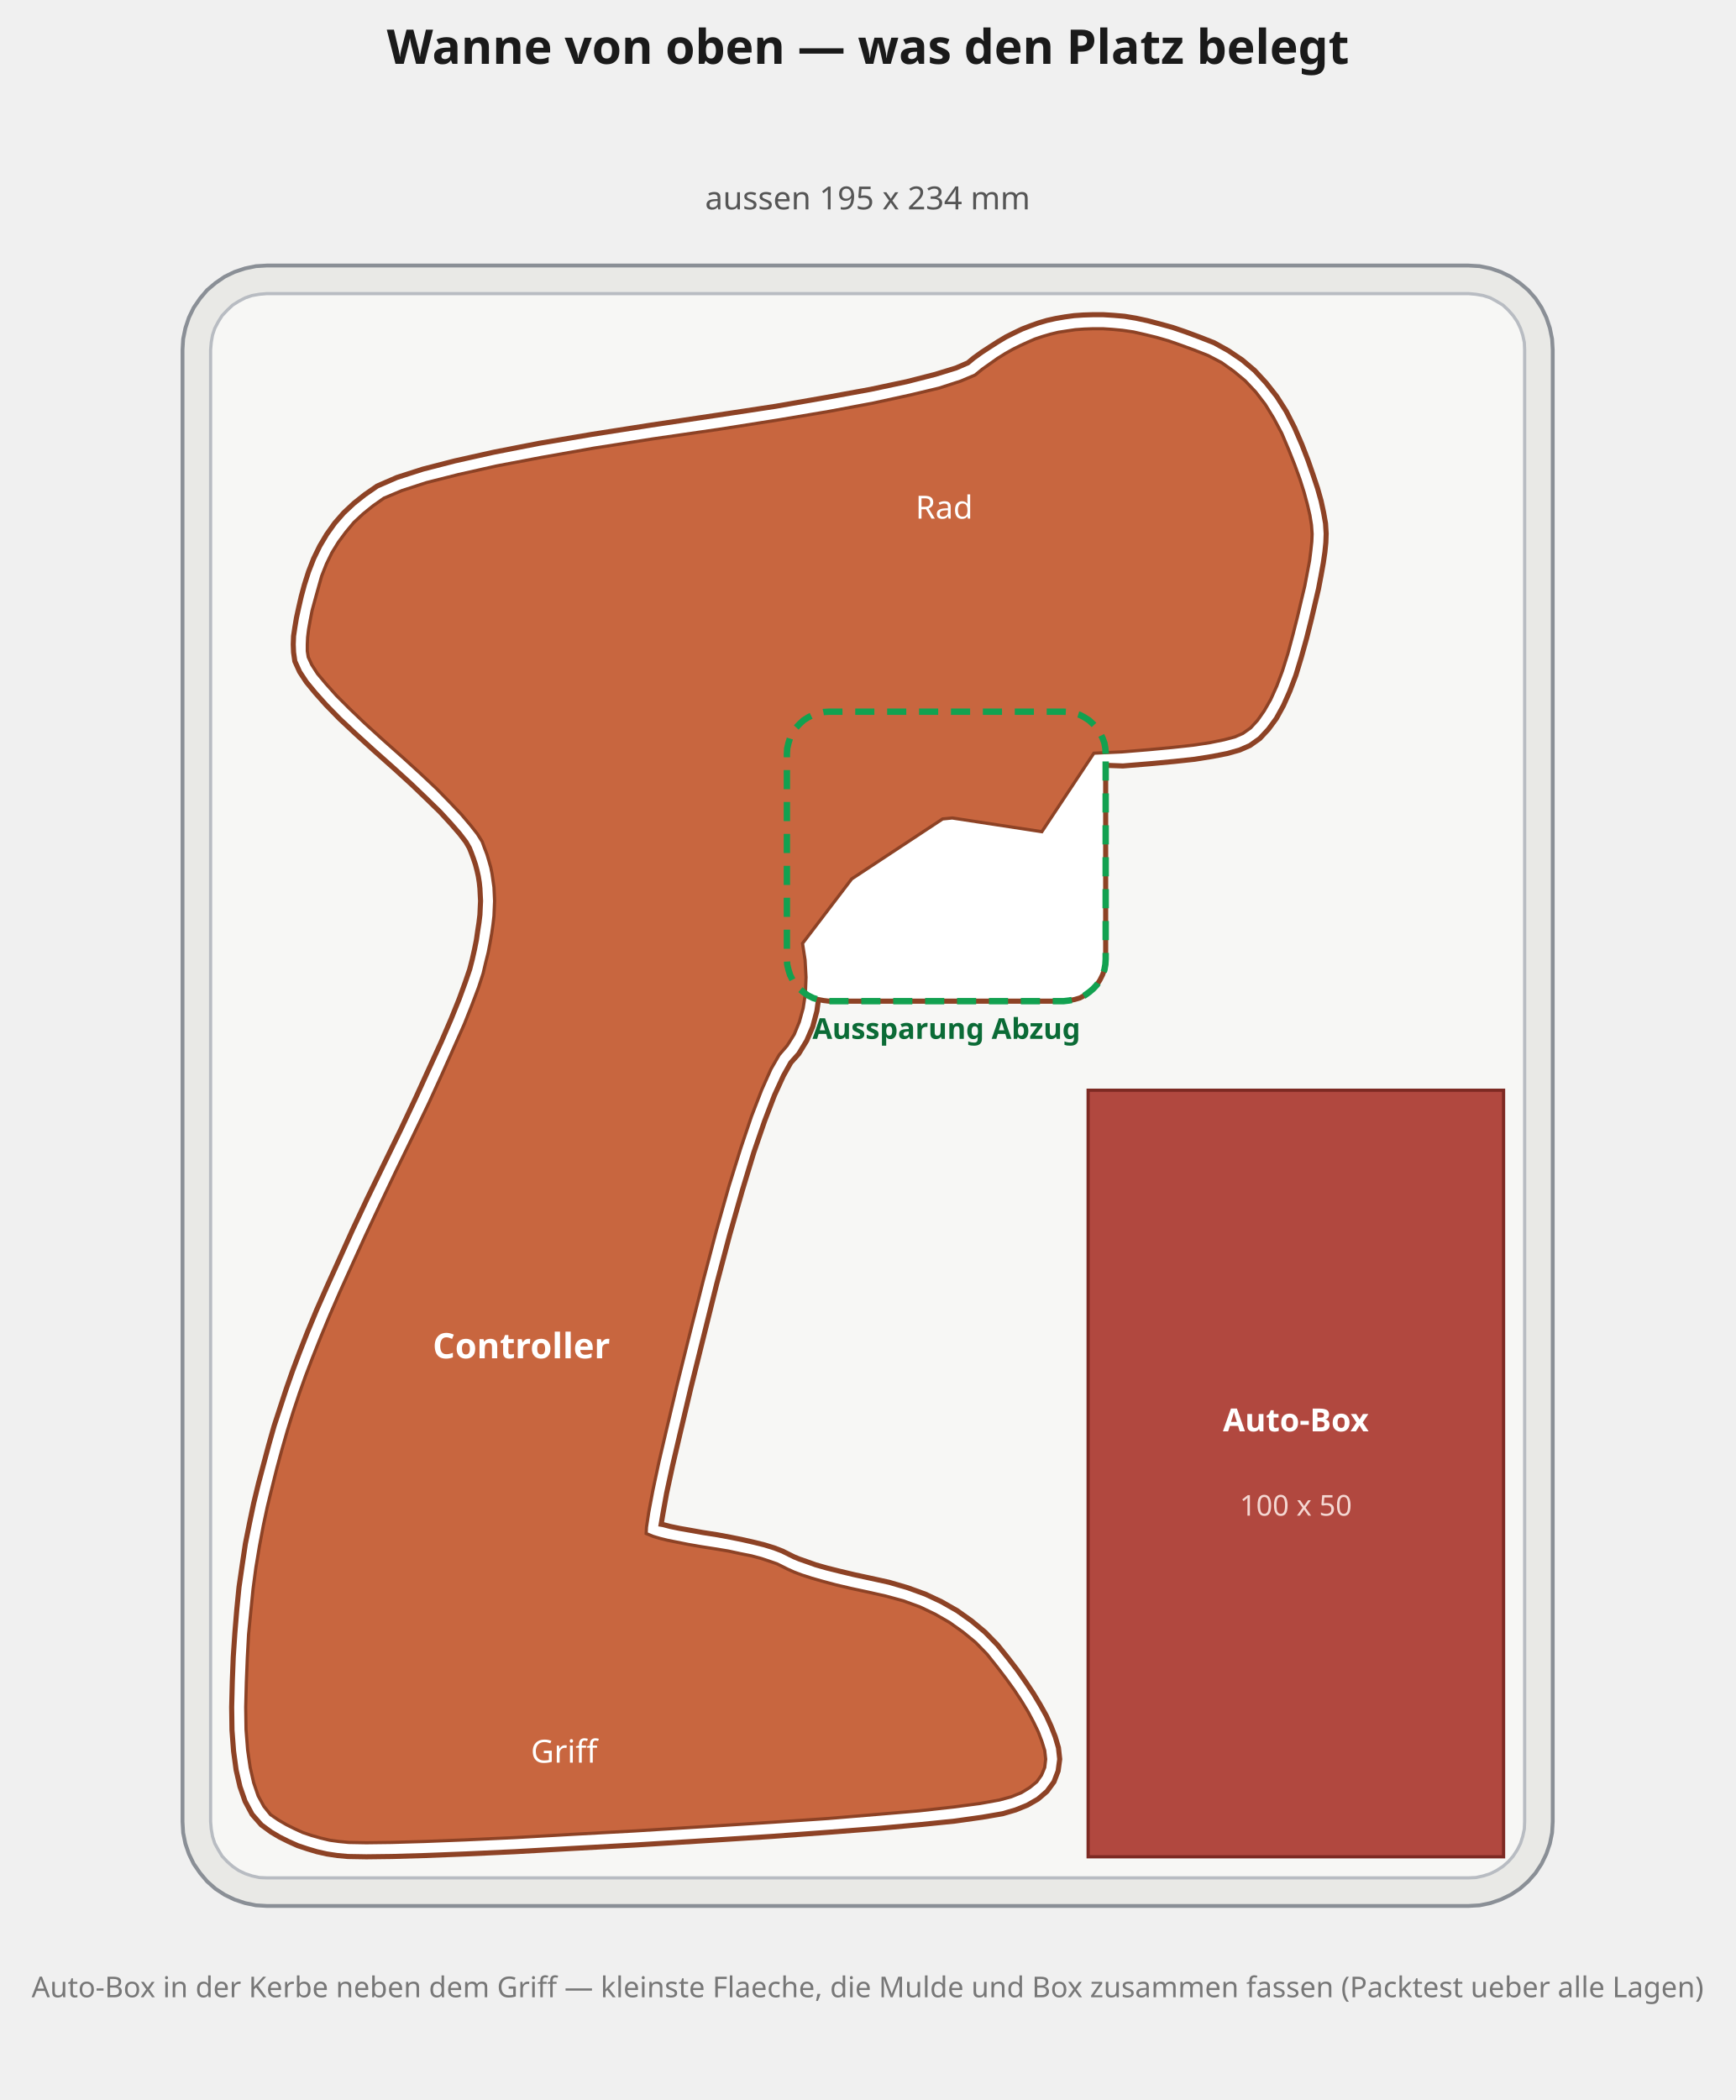
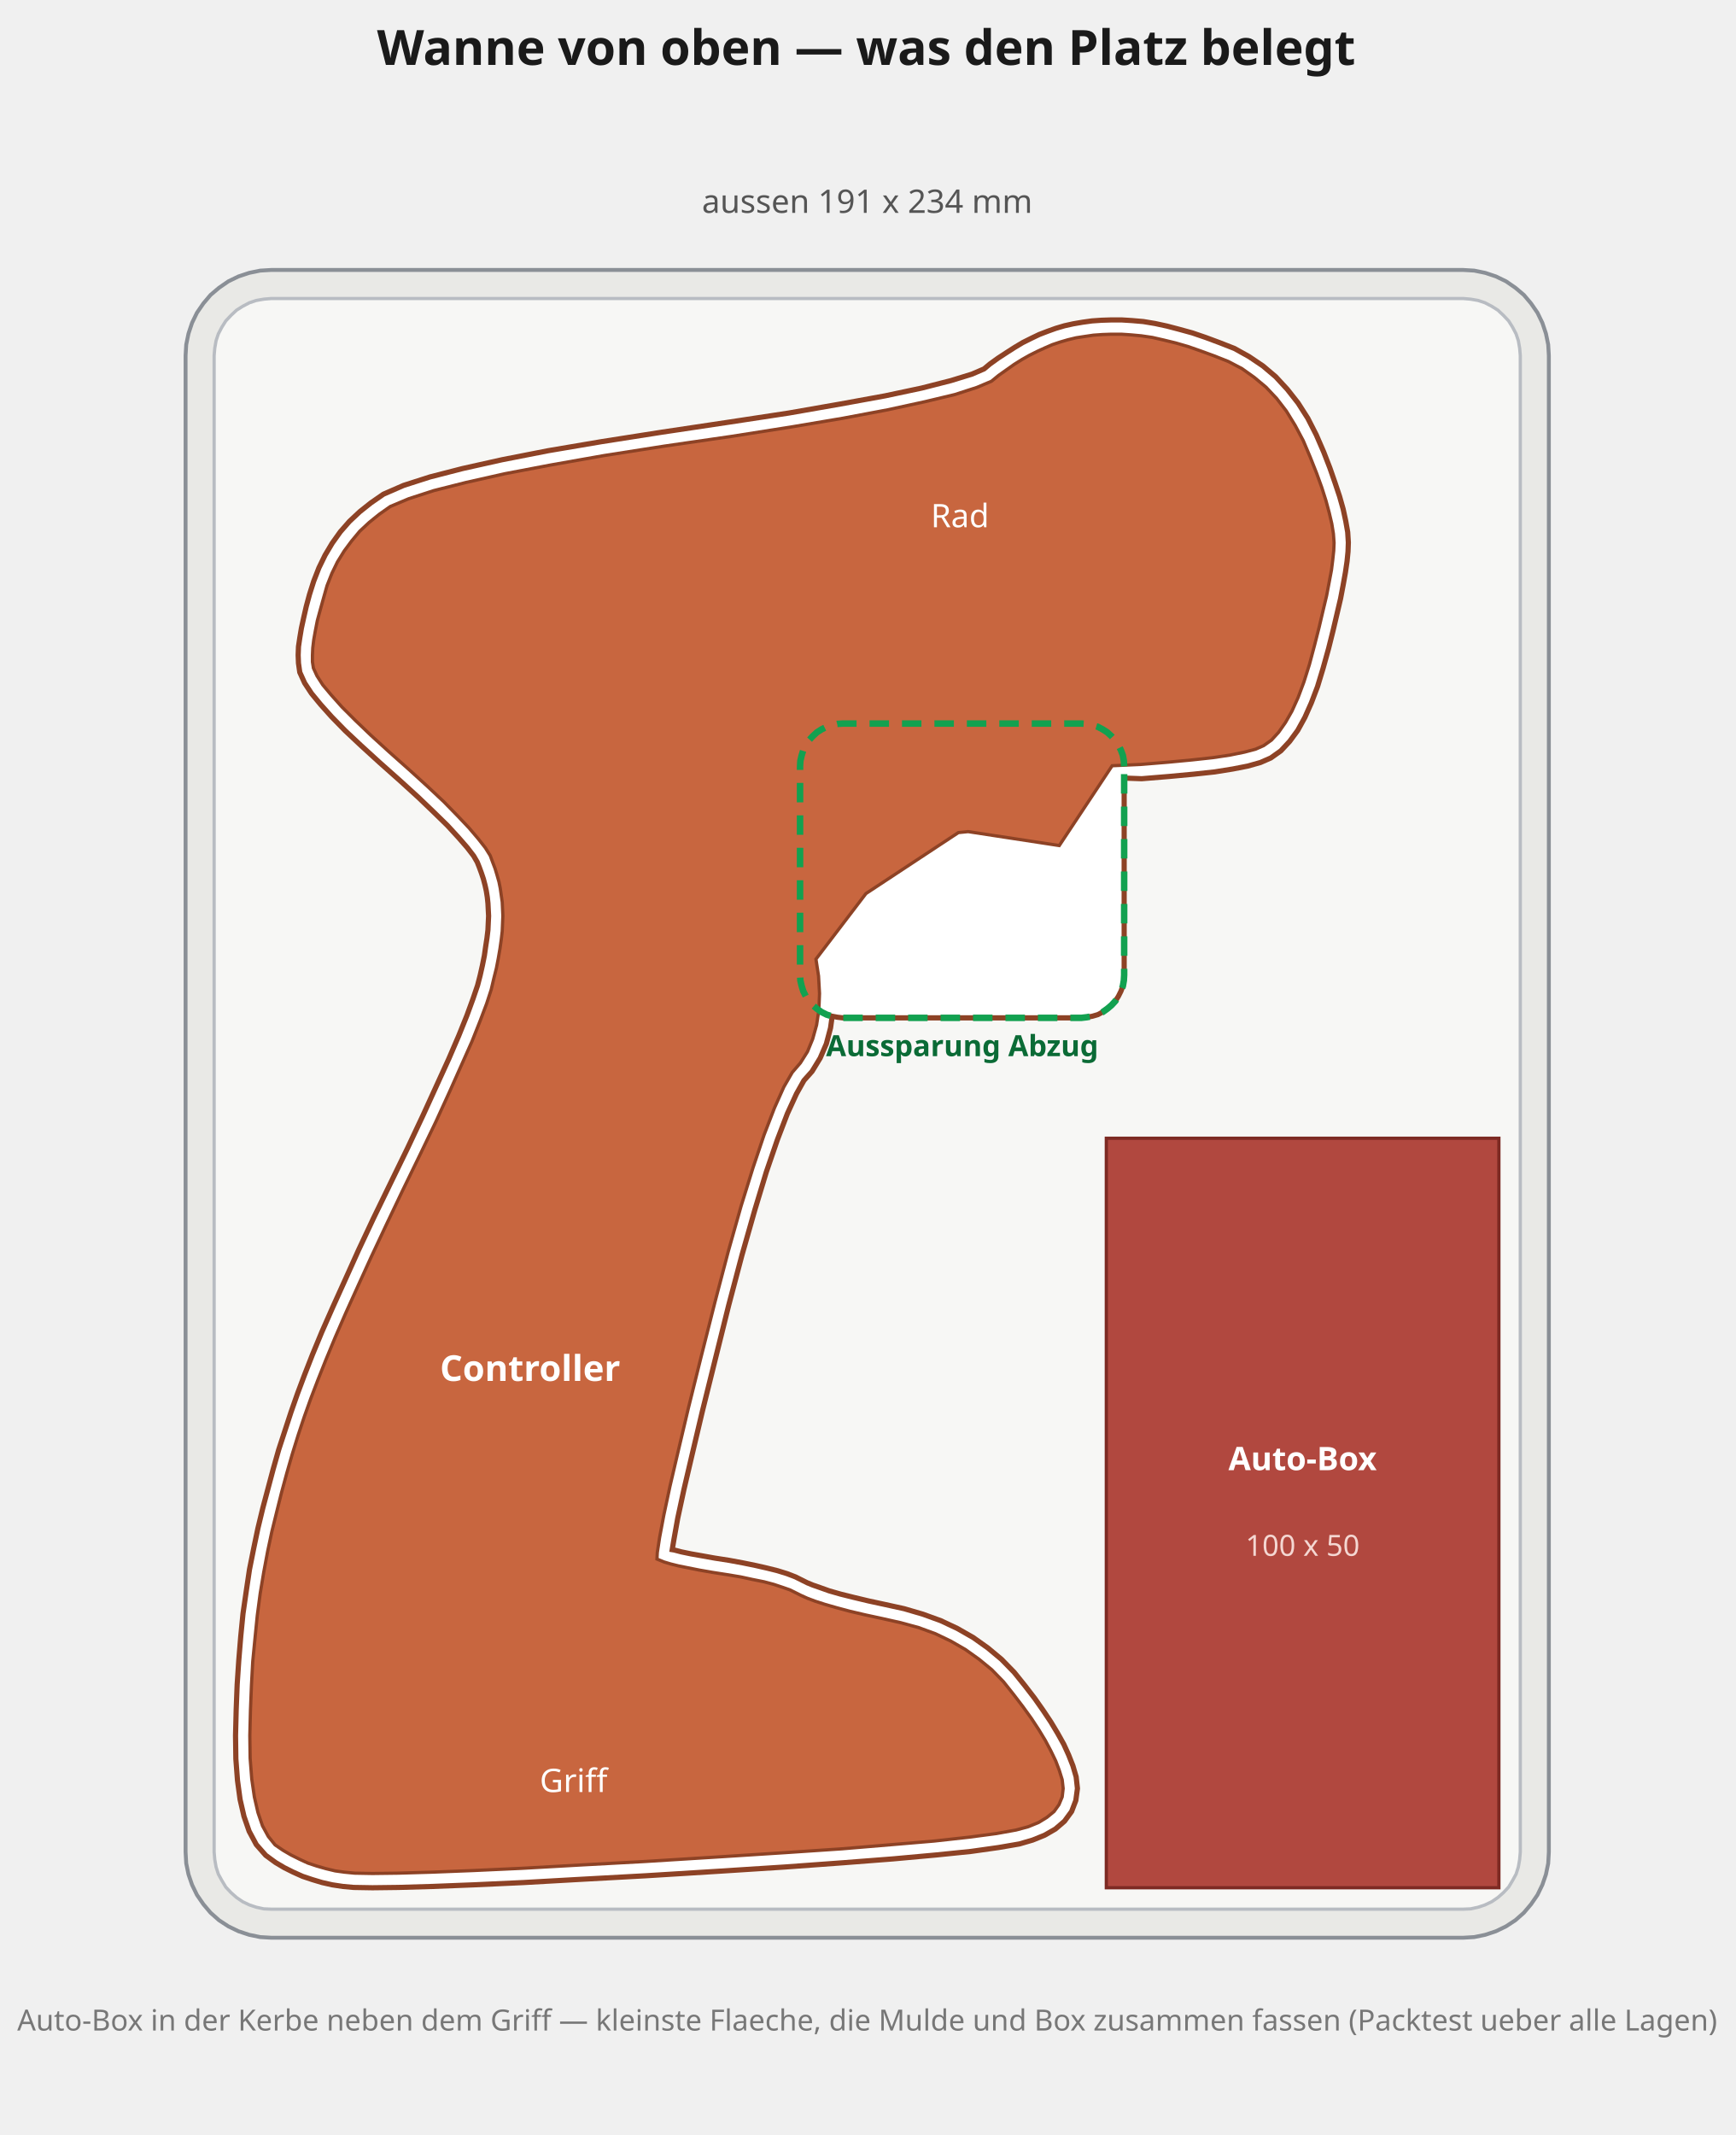
- <svg xmlns="http://www.w3.org/2000/svg" width="544" height="658" viewBox="0 0 544 658">
+ <svg xmlns="http://www.w3.org/2000/svg" width="535" height="658" viewBox="0 0 535 658">
  <rect width="100%%" height="100%%" fill="#fbfbfa" />
-   <text x="272" y="20" font-family="sans-serif" font-size="15" font-weight="600" text-anchor="middle" fill="#1a1a1a">Wanne von oben — was den Platz belegt</text>
-   <polygon points="486.6,109.6 486.4,106.2 485.7,102.8 484.6,99.5 483.1,96.4 481.2,93.5 478.9,90.9 476.3,88.7 473.4,86.7 470.3,85.2 467.1,84.1 463.7,83.4 460.2,83.2 83.6,83.2 80.2,83.4 76.8,84.1 73.5,85.2 70.4,86.7 67.5,88.7 64.9,90.9 62.7,93.5 60.7,96.4 59.2,99.5 58.1,102.8 57.4,106.2 57.2,109.6 57.2,570.8 57.4,574.3 58.1,577.7 59.2,580.9 60.7,584.0 62.7,586.9 64.9,589.5 67.5,591.8 70.4,593.7 73.5,595.2 76.8,596.3 80.2,597.0 83.6,597.2 460.2,597.2 463.7,597.0 467.1,596.3 470.3,595.2 473.4,593.7 476.3,591.8 478.9,589.5 481.2,586.9 483.1,584.0 484.6,580.9 485.7,577.7 486.4,574.3 486.6,570.8" fill="#e9e9e6" stroke="#8a8f96" stroke-width="1.2" />
-   <polygon points="477.8,109.6 477.7,107.3 477.2,105.0 476.5,102.9 475.5,100.8 474.2,98.9 472.7,97.2 471.0,95.6 469.0,94.4 467.0,93.3 464.8,92.6 462.5,92.2 460.2,92.0 83.6,92.0 81.3,92.2 79.0,92.6 76.9,93.3 74.8,94.4 72.9,95.6 71.2,97.2 69.6,98.9 68.4,100.8 67.3,102.9 66.6,105.0 66.2,107.3 66.0,109.6 66.0,570.8 66.2,573.1 66.6,575.4 67.3,577.6 68.4,579.6 69.6,581.6 71.2,583.3 72.9,584.8 74.8,586.1 76.9,587.1 79.0,587.8 81.3,588.3 83.6,588.4 460.2,588.4 462.5,588.3 464.8,587.8 467.0,587.1 469.0,586.1 471.0,584.8 472.7,583.3 474.2,581.6 475.5,579.6 476.5,577.6 477.2,575.4 477.7,573.1 477.8,570.8" fill="#f7f7f5" stroke="#b8bcc2" stroke-width="1.0" />
+   <text x="267" y="20" font-family="sans-serif" font-size="15" font-weight="600" text-anchor="middle" fill="#1a1a1a">Wanne von oben — was den Platz belegt</text>
+   <polygon points="477.4,109.6 477.2,106.2 476.5,102.8 475.4,99.5 473.9,96.4 471.9,93.5 469.7,90.9 467.1,88.7 464.2,86.7 461.1,85.2 457.8,84.1 454.4,83.4 451.0,83.2 83.6,83.2 80.2,83.4 76.8,84.1 73.5,85.2 70.4,86.7 67.5,88.7 64.9,90.9 62.7,93.5 60.7,96.4 59.2,99.5 58.1,102.8 57.4,106.2 57.2,109.6 57.2,570.8 57.4,574.3 58.1,577.7 59.2,580.9 60.7,584.0 62.7,586.9 64.9,589.5 67.5,591.8 70.4,593.7 73.5,595.2 76.8,596.3 80.2,597.0 83.6,597.2 451.0,597.2 454.4,597.0 457.8,596.3 461.1,595.2 464.2,593.7 467.1,591.8 469.7,589.5 471.9,586.9 473.9,584.0 475.4,580.9 476.5,577.7 477.2,574.3 477.4,570.8" fill="#e9e9e6" stroke="#8a8f96" stroke-width="1.2" />
+   <polygon points="468.6,109.6 468.4,107.3 468.0,105.0 467.3,102.9 466.2,100.8 465.0,98.9 463.4,97.2 461.7,95.6 459.8,94.4 457.7,93.3 455.6,92.6 453.3,92.2 451.0,92.0 83.6,92.0 81.3,92.2 79.0,92.6 76.9,93.3 74.8,94.4 72.9,95.6 71.2,97.2 69.6,98.9 68.4,100.8 67.3,102.9 66.6,105.0 66.2,107.3 66.0,109.6 66.0,570.8 66.2,573.1 66.6,575.4 67.3,577.6 68.4,579.6 69.6,581.6 71.2,583.3 72.9,584.8 74.8,586.1 76.9,587.1 79.0,587.8 81.3,588.3 83.6,588.4 451.0,588.4 453.3,588.3 455.6,587.8 457.7,587.1 459.8,586.1 461.7,584.8 463.4,583.3 465.0,581.6 466.2,579.6 467.3,577.6 468.0,575.4 468.4,573.1 468.6,570.8" fill="#f7f7f5" stroke="#b8bcc2" stroke-width="1.0" />
  <polygon points="351.9,240.0 360.4,239.3 367.9,238.6 374.4,237.9 380.0,237.0 384.6,236.1 388.5,235.0 391.7,233.6 394.8,231.4 397.5,228.5 400.0,225.1 402.2,221.1 404.2,216.6 406.1,211.6 407.8,206.0 409.5,199.9 410.9,194.3 412.1,189.2 413.2,184.5 414.0,180.3 414.7,176.4 415.2,173.0 415.5,170.0 415.6,167.2 415.4,164.0 414.8,160.6 414.0,156.9 412.9,153.0 411.5,148.8 409.9,144.2 408.0,139.3 405.7,134.0 403.1,128.9 400.1,124.2 396.8,120.0 393.2,116.1 389.3,112.8 385.0,109.9 380.5,107.4 375.9,105.6 371.6,104.0 367.5,102.6 363.5,101.5 359.7,100.5 356.0,99.7 352.4,99.1 348.9,98.8 345.7,98.6 342.6,98.6 339.5,98.7 336.6,98.9 333.7,99.3 330.8,99.8 328.1,100.4 325.4,101.2 322.9,102.1 320.3,103.1 317.8,104.3 315.2,105.6 312.7,107.1 310.2,108.7 307.6,110.4 305.1,112.2 303.3,113.7 299.6,115.3 293.1,117.3 284.1,119.6 272.8,122.0 259.1,124.5 243.1,127.3 224.7,130.1 204.0,133.2 185.5,136.1 169.0,138.9 154.7,141.7 142.6,144.4 132.5,147.0 124.4,149.6 118.2,152.3 114.3,155.0 110.9,157.7 107.7,160.7 104.9,163.9 102.4,167.4 100.2,171.1 98.3,175.0 96.7,179.1 95.4,183.2 94.4,186.9 93.6,190.4 92.9,193.6 92.4,196.6 92.0,199.3 91.9,201.9 92.0,204.4 92.4,207.2 93.9,210.5 96.0,213.7 98.8,217.1 102.2,220.9 106.4,225.2 111.3,229.8 117.0,235.0 123.3,240.6 128.9,245.7 133.7,250.3 137.9,254.4 141.3,258.1 144.0,261.2 146.0,263.8 147.1,265.7 147.7,267.2 148.4,269.1 149.0,270.9 149.5,272.8 149.9,274.6 150.2,276.5 150.4,278.4 150.5,280.4 150.6,282.3 150.5,284.4 150.4,286.6 150.1,289.1 149.7,291.7 149.3,294.5 148.7,297.5 148.0,300.6 147.2,303.7 145.8,307.8 143.9,313.0 141.4,319.2 138.3,326.4 134.6,334.5 130.4,343.7 125.6,353.9 120.2,365.0 115.1,375.5 110.5,385.3 106.4,394.4 102.6,402.8 99.2,410.5 96.3,417.5 93.8,423.9 91.7,429.5 89.7,435.2 87.8,441.0 85.9,446.8 84.2,452.8 82.6,458.8 81.0,464.8 79.5,471.0 78.2,477.2 76.9,483.7 75.9,490.4 74.9,497.3 74.2,504.4 73.6,511.7 73.1,519.2 72.8,526.9 72.6,534.9 72.7,542.1 73.2,548.7 74.0,554.6 75.2,559.8 76.8,564.4 79.0,568.5 81.9,571.8 84.9,574.0 87.6,575.6 90.4,577.0 93.3,578.3 96.3,579.3 99.3,580.2 102.4,580.9 105.7,581.4 109.0,581.7 114.8,581.8 122.8,581.7 133.2,581.4 146.0,580.9 161.3,580.2 179.0,579.2 199.1,578.1 221.7,576.7 242.0,575.4 259.8,574.1 275.3,572.9 288.5,571.7 299.3,570.6 307.8,569.4 314.2,568.3 318.3,567.1 322.0,565.6 325.3,563.7 328.1,561.3 330.3,558.3 331.6,554.9 332.1,551.2 331.7,547.6 330.7,544.2 329.4,540.9 327.9,537.6 326.0,534.2 323.9,530.7 321.5,527.1 318.9,523.4 315.9,519.5 312.6,515.4 308.7,511.4 304.5,507.9 300.0,504.7 295.1,501.9 290.0,499.5 284.5,497.5 278.7,495.8 272.8,494.5 267.7,493.4 263.1,492.3 259.1,491.3 255.6,490.3 252.8,489.3 250.5,488.5 248.8,487.8 245.2,486.0 242.6,485.0 239.7,484.1 236.5,483.3 233.0,482.5 229.1,481.7 224.8,480.9 220.3,480.2 216.4,479.5 213.0,478.9 210.1,478.3 207.8,477.7 207.2,477.6 207.7,474.6 208.9,467.9 210.8,459.1 213.4,448.0 216.5,434.9 220.3,419.6 224.6,402.3 228.7,386.8 232.6,373.1 236.2,361.2 239.6,351.3 242.7,343.2 245.5,337.1 247.8,333.0 250.3,330.2 252.8,326.1 254.7,321.7 256.0,316.8 256.5,313.2 258.1,313.5 259.8,313.7 333.3,313.7 335.0,313.5 336.7,313.2 338.4,312.7 339.9,311.9 341.3,310.9 342.6,309.8 343.8,308.5 344.7,307.1 345.5,305.5 346.1,303.9 346.4,302.2 346.5,300.5 346.5,239.8" fill="#ffffff" stroke="#8d4225" stroke-width="1.6" />
  <polygon points="77.1,541.9 77.6,548.3 78.4,553.8 79.5,558.6 80.9,562.7 82.7,566.0 84.8,568.6 87.3,570.3 89.7,571.7 92.3,573.0 94.9,574.2 97.6,575.1 100.4,575.9 103.3,576.6 106.2,577.0 109.3,577.3 114.8,577.4 122.7,577.3 133.0,577.0 145.8,576.5 161.0,575.8 178.7,574.8 198.9,573.7 221.4,572.3 241.7,571.0 259.5,569.8 275.0,568.5 288.0,567.4 298.8,566.2 307.1,565.1 313.2,564.0 316.9,563.0 320.1,561.7 322.7,560.1 324.9,558.3 326.4,556.2 327.4,553.8 327.7,551.2 327.4,548.5 326.5,545.6 325.4,542.7 323.9,539.6 322.2,536.4 320.2,533.1 317.9,529.6 315.3,526.0 312.4,522.2 309.3,518.3 305.7,514.6 301.8,511.4 297.6,508.4 293.1,505.8 288.3,503.5 283.1,501.6 277.6,500.1 271.8,498.8 266.7,497.7 262.0,496.6 257.9,495.5 254.4,494.5 251.3,493.5 248.9,492.6 246.9,491.7 243.5,490.0 241.2,489.2 238.5,488.3 235.5,487.5 232.0,486.8 228.3,486.0 224.1,485.3 219.6,484.6 215.6,483.9 212.1,483.2 209.1,482.6 206.7,482.0 204.7,481.4 202.5,480.5 202.6,478.5 203.3,473.9 204.6,467.0 206.5,458.1 209.1,447.0 212.2,433.9 216.0,418.6 220.4,401.2 224.5,385.6 228.4,371.8 232.1,359.9 235.5,349.8 238.7,341.5 241.6,335.0 244.2,330.5 246.7,327.6 248.9,324.1 250.5,320.2 251.7,315.9 252.4,311.3 252.6,306.2 252.3,300.8 251.5,295.6 266.9,275.4 295.4,256.6 298.4,256.3 326.5,260.6 342.8,236.0 351.6,235.6 360.1,234.9 367.5,234.2 373.9,233.5 379.2,232.7 383.6,231.8 387.0,230.9 389.5,229.8 391.9,228.1 394.1,225.7 396.2,222.7 398.2,219.2 400.1,215.0 401.9,210.2 403.6,204.8 405.2,198.8 406.6,193.3 407.8,188.2 408.9,183.6 409.7,179.4 410.4,175.7 410.8,172.5 411.1,169.7 411.2,167.3 411.0,164.5 410.5,161.4 409.7,158.0 408.7,154.3 407.4,150.2 405.8,145.8 403.9,141.0 401.7,135.8 399.2,131.1 396.5,126.7 393.5,122.8 390.2,119.3 386.6,116.3 382.8,113.6 378.6,111.4 374.3,109.7 370.2,108.2 366.2,106.8 362.4,105.7 358.7,104.8 355.2,104.0 351.8,103.5 348.6,103.2 345.6,103.0 342.6,103.0 339.8,103.1 337.0,103.3 334.3,103.7 331.7,104.1 329.2,104.7 326.8,105.4 324.4,106.2 322.1,107.2 319.7,108.3 317.3,109.5 315.0,110.8 312.6,112.3 310.2,114.0 307.8,115.7 305.6,117.5 301.1,119.4 294.3,121.6 285.1,123.8 273.6,126.3 259.8,128.9 243.8,131.6 225.4,134.5 204.7,137.5 186.2,140.4 169.8,143.3 155.6,146.0 143.6,148.7 133.7,151.2 126.0,153.7 120.3,156.1 116.9,158.5 113.8,161.0 110.9,163.7 108.4,166.7 106.1,169.8 104.0,173.2 102.3,176.7 100.8,180.5 99.7,184.4 98.7,188.0 97.8,191.3 97.2,194.4 96.7,197.2 96.4,199.7 96.3,202.0 96.3,204.0 96.6,205.9 97.7,208.3 99.5,211.1 102.1,214.2 105.4,217.9 109.5,222.0 114.3,226.6 119.9,231.7 126.2,237.3 131.8,242.4 136.8,247.1 141.0,251.4 144.6,255.2 147.4,258.5 149.6,261.3 151.1,263.7 151.8,265.6 152.6,267.7 153.2,269.7 153.8,271.8 154.2,273.8 154.5,275.9 154.8,278.0 154.9,280.1 155.0,282.3 154.9,284.6 154.8,287.0 154.5,289.6 154.1,292.4 153.6,295.3 153.0,298.4 152.2,301.6 151.4,305.0 150.0,309.3 148.0,314.6 145.5,320.9 142.3,328.1 138.6,336.4 134.4,345.6 129.5,355.8 124.1,366.9 119.1,377.4 114.5,387.2 110.4,396.2 106.6,404.6 103.3,412.2 100.4,419.2 97.9,425.5 95.8,431.0 93.8,436.6 91.9,442.3 90.1,448.1 88.4,454.0 86.8,459.9 85.3,465.9 83.8,472.0 82.5,478.1 81.3,484.5 80.2,491.1 79.3,497.9 78.6,504.9 77.9,512.1 77.5,519.5 77.2,527.1 77.0,534.9" fill="#c8663f" stroke="#8d4225" stroke-width="1.0" />
  <polygon points="346.5,236.2 346.4,234.5 346.1,232.8 345.5,231.2 344.7,229.6 343.8,228.2 342.6,226.9 341.3,225.7 339.9,224.8 338.4,224.0 336.7,223.5 335.0,223.1 333.3,223.0 259.8,223.0 258.1,223.1 256.4,223.5 254.8,224.0 253.2,224.8 251.8,225.7 250.5,226.9 249.3,228.2 248.4,229.6 247.6,231.2 247.1,232.8 246.7,234.5 246.6,236.2 246.6,300.5 246.7,302.2 247.1,303.9 247.6,305.5 248.4,307.1 249.3,308.5 250.5,309.8 251.8,310.9 253.2,311.9 254.8,312.7 256.4,313.2 258.1,313.5 259.8,313.7 333.3,313.7 335.0,313.5 336.7,313.2 338.4,312.7 339.9,311.9 341.3,310.9 342.6,309.8 343.8,308.5 344.7,307.1 345.5,305.5 346.1,303.9 346.4,302.2 346.5,300.5" fill="none" stroke="#12a150" stroke-width="2.0" stroke-dasharray="6,4" />
  <text x="296.6" y="325.5" font-family="sans-serif" font-size="9.0" text-anchor="middle" fill="#0b6b36" font-weight="600">Aussparung Abzug</text>
  <text x="295.9" y="162.5" font-family="sans-serif" font-size="10.0" text-anchor="middle" fill="#fff">Rad</text>
  <text x="176.8" y="552.3" font-family="sans-serif" font-size="10.0" text-anchor="middle" fill="#fff">Griff</text>
  <text x="163.4" y="425.6" font-family="sans-serif" font-size="11.0" text-anchor="middle" fill="#fff" font-weight="600">Controller</text>
-   <polygon points="341.0,581.8 471.2,581.8 471.2,341.6 341.0,341.6" fill="#b1483f" stroke="#7d2a23" stroke-width="1.0" />
-   <text x="406.1" y="448.5" font-family="sans-serif" font-size="10.0" text-anchor="middle" fill="#fff" font-weight="600">Auto-Box</text>
-   <text x="406.1" y="474.9" font-family="sans-serif" font-size="9.0" text-anchor="middle" fill="#f4d7d2">100 x 50</text>
-   <text x="271.9" y="65.6" font-family="sans-serif" font-size="10.0" text-anchor="middle" fill="#555">aussen 195 x 234 mm</text>
-   <text x="271.9" y="625.8" font-family="sans-serif" font-size="9.0" text-anchor="middle" fill="#777">Auto-Box in der Kerbe neben dem Griff — kleinste Flaeche, die Mulde und Box zusammen fassen (Packtest ueber alle Lagen)</text>
+   <polygon points="341.0,581.8 462.0,581.8 462.0,350.8 341.0,350.8" fill="#b1483f" stroke="#7d2a23" stroke-width="1.0" />
+   <text x="401.5" y="453.1" font-family="sans-serif" font-size="10.0" text-anchor="middle" fill="#fff" font-weight="600">Auto-Box</text>
+   <text x="401.5" y="479.5" font-family="sans-serif" font-size="9.0" text-anchor="middle" fill="#f4d7d2">100 x 50</text>
+   <text x="267.3" y="65.6" font-family="sans-serif" font-size="10.0" text-anchor="middle" fill="#555">aussen 191 x 234 mm</text>
+   <text x="267.3" y="625.8" font-family="sans-serif" font-size="9.0" text-anchor="middle" fill="#777">Auto-Box in der Kerbe neben dem Griff — kleinste Flaeche, die Mulde und Box zusammen fassen (Packtest ueber alle Lagen)</text>
</svg>
